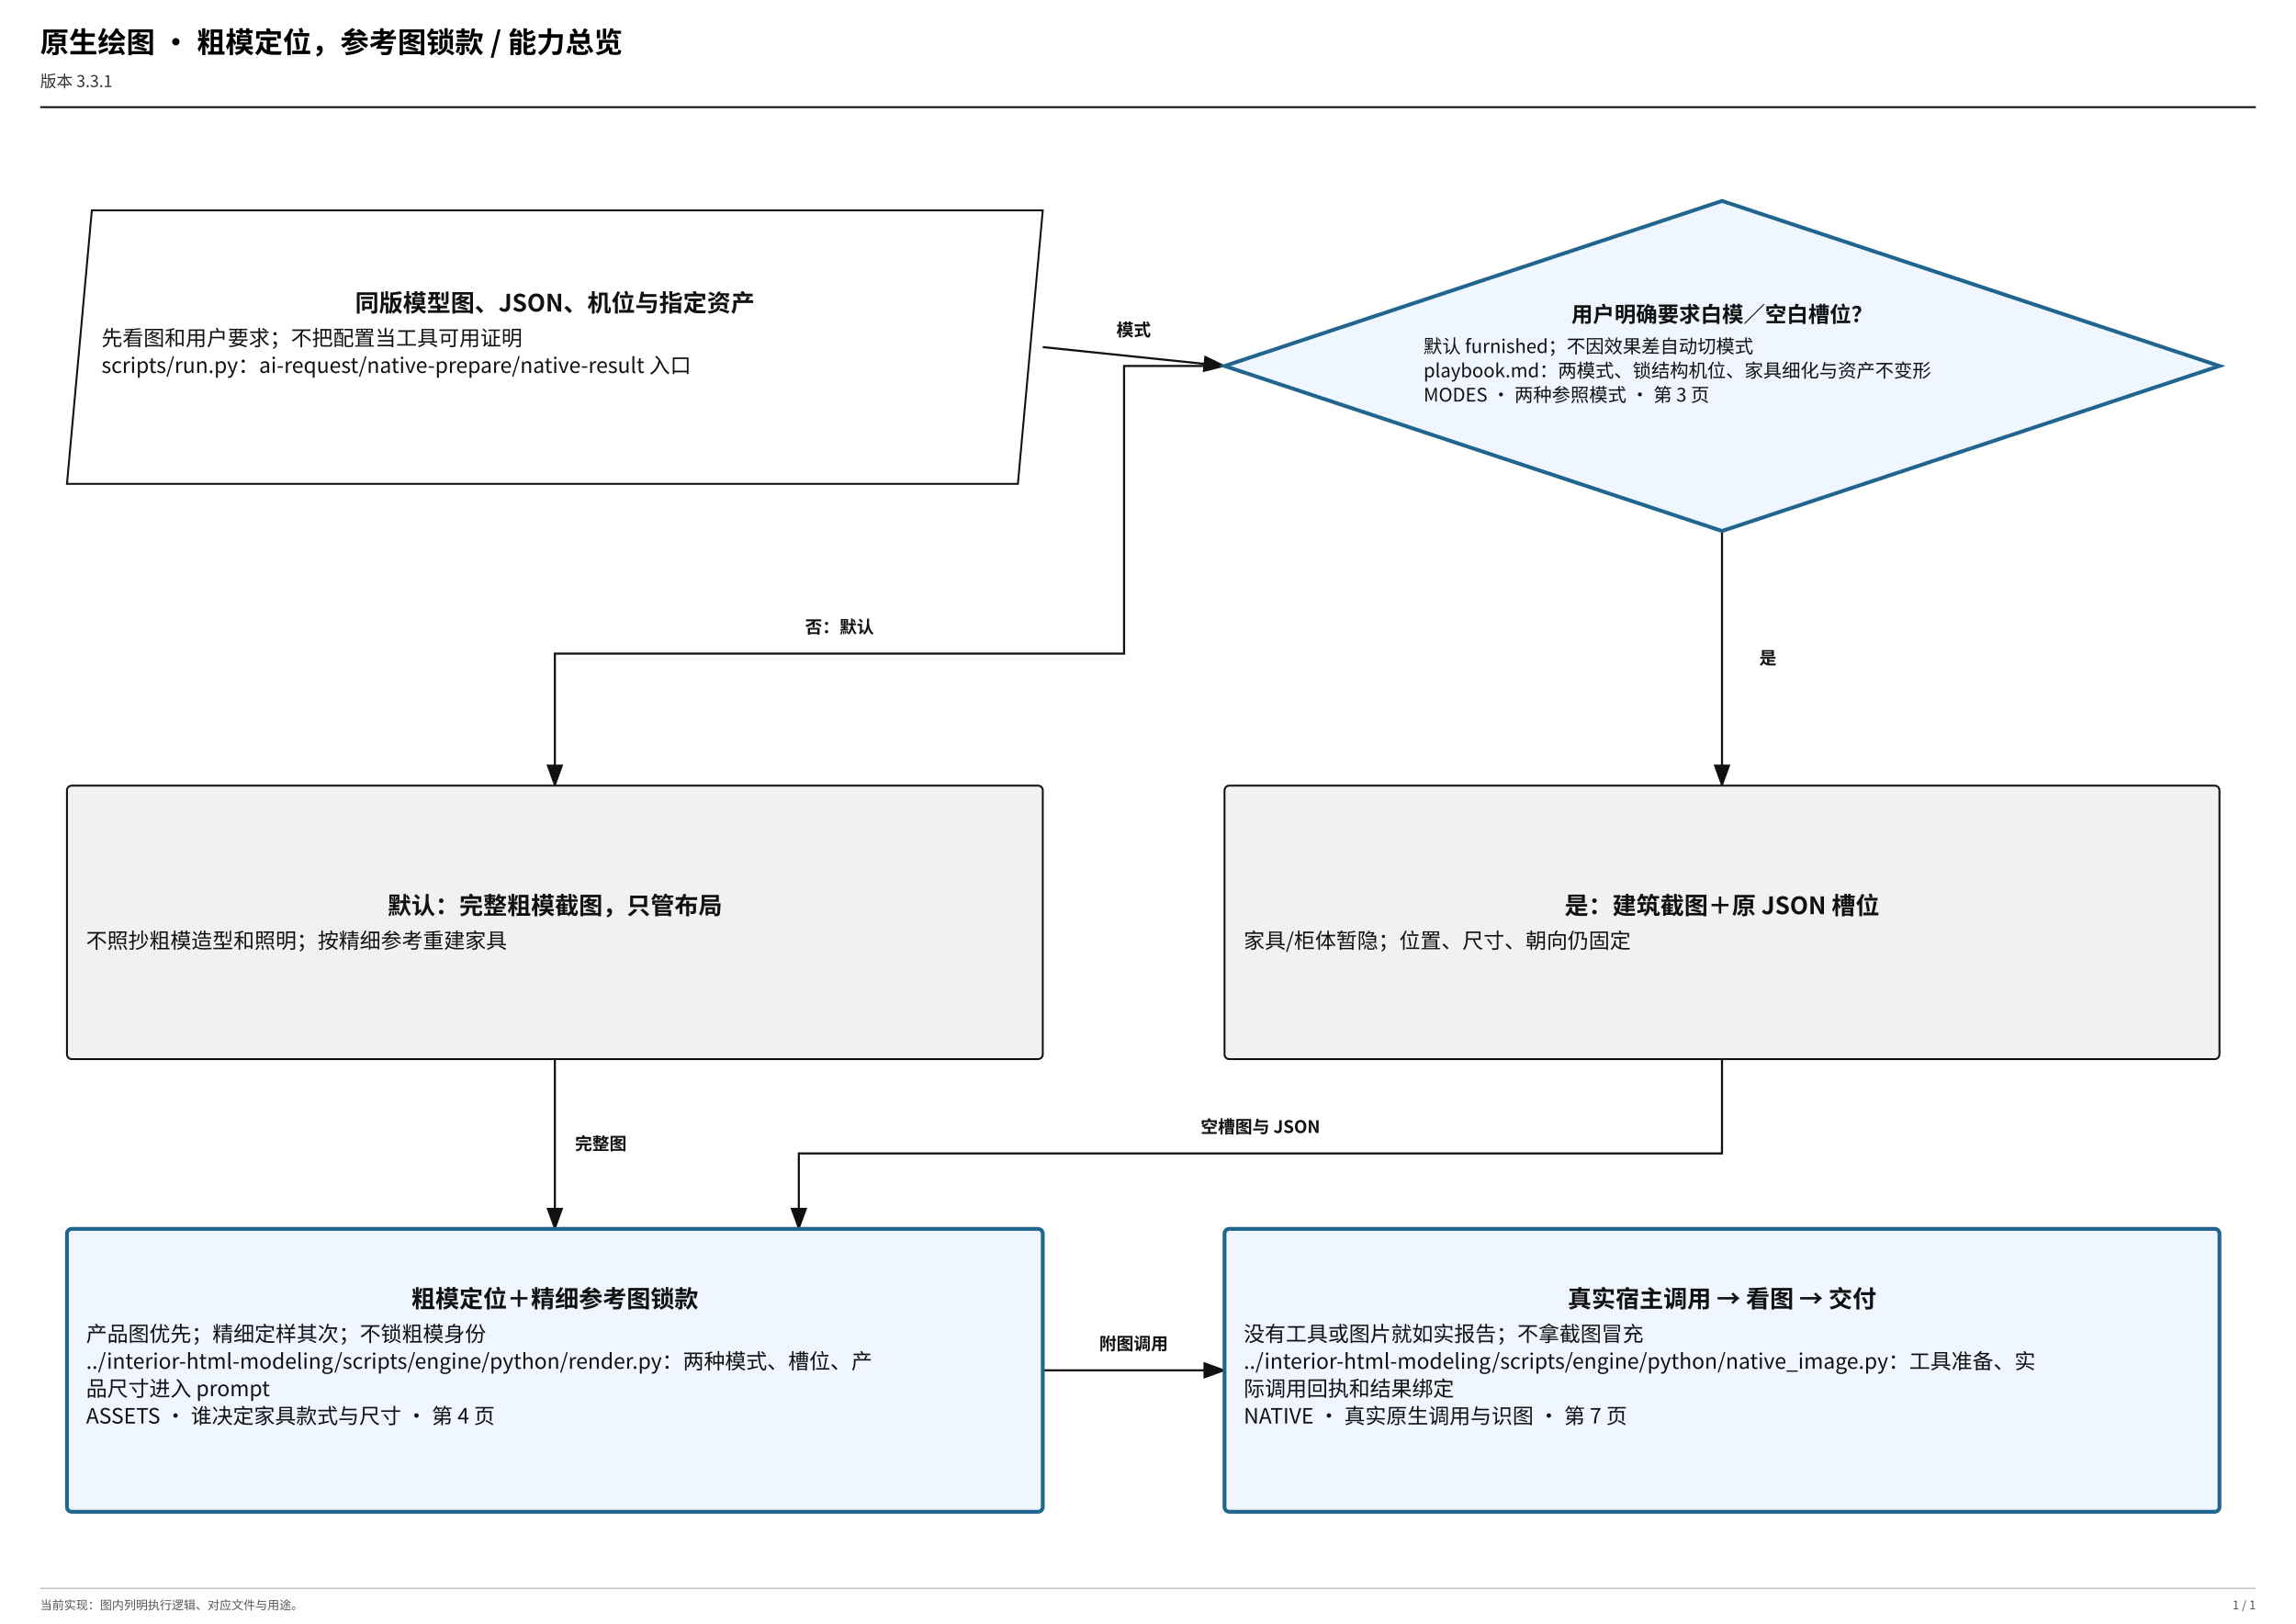
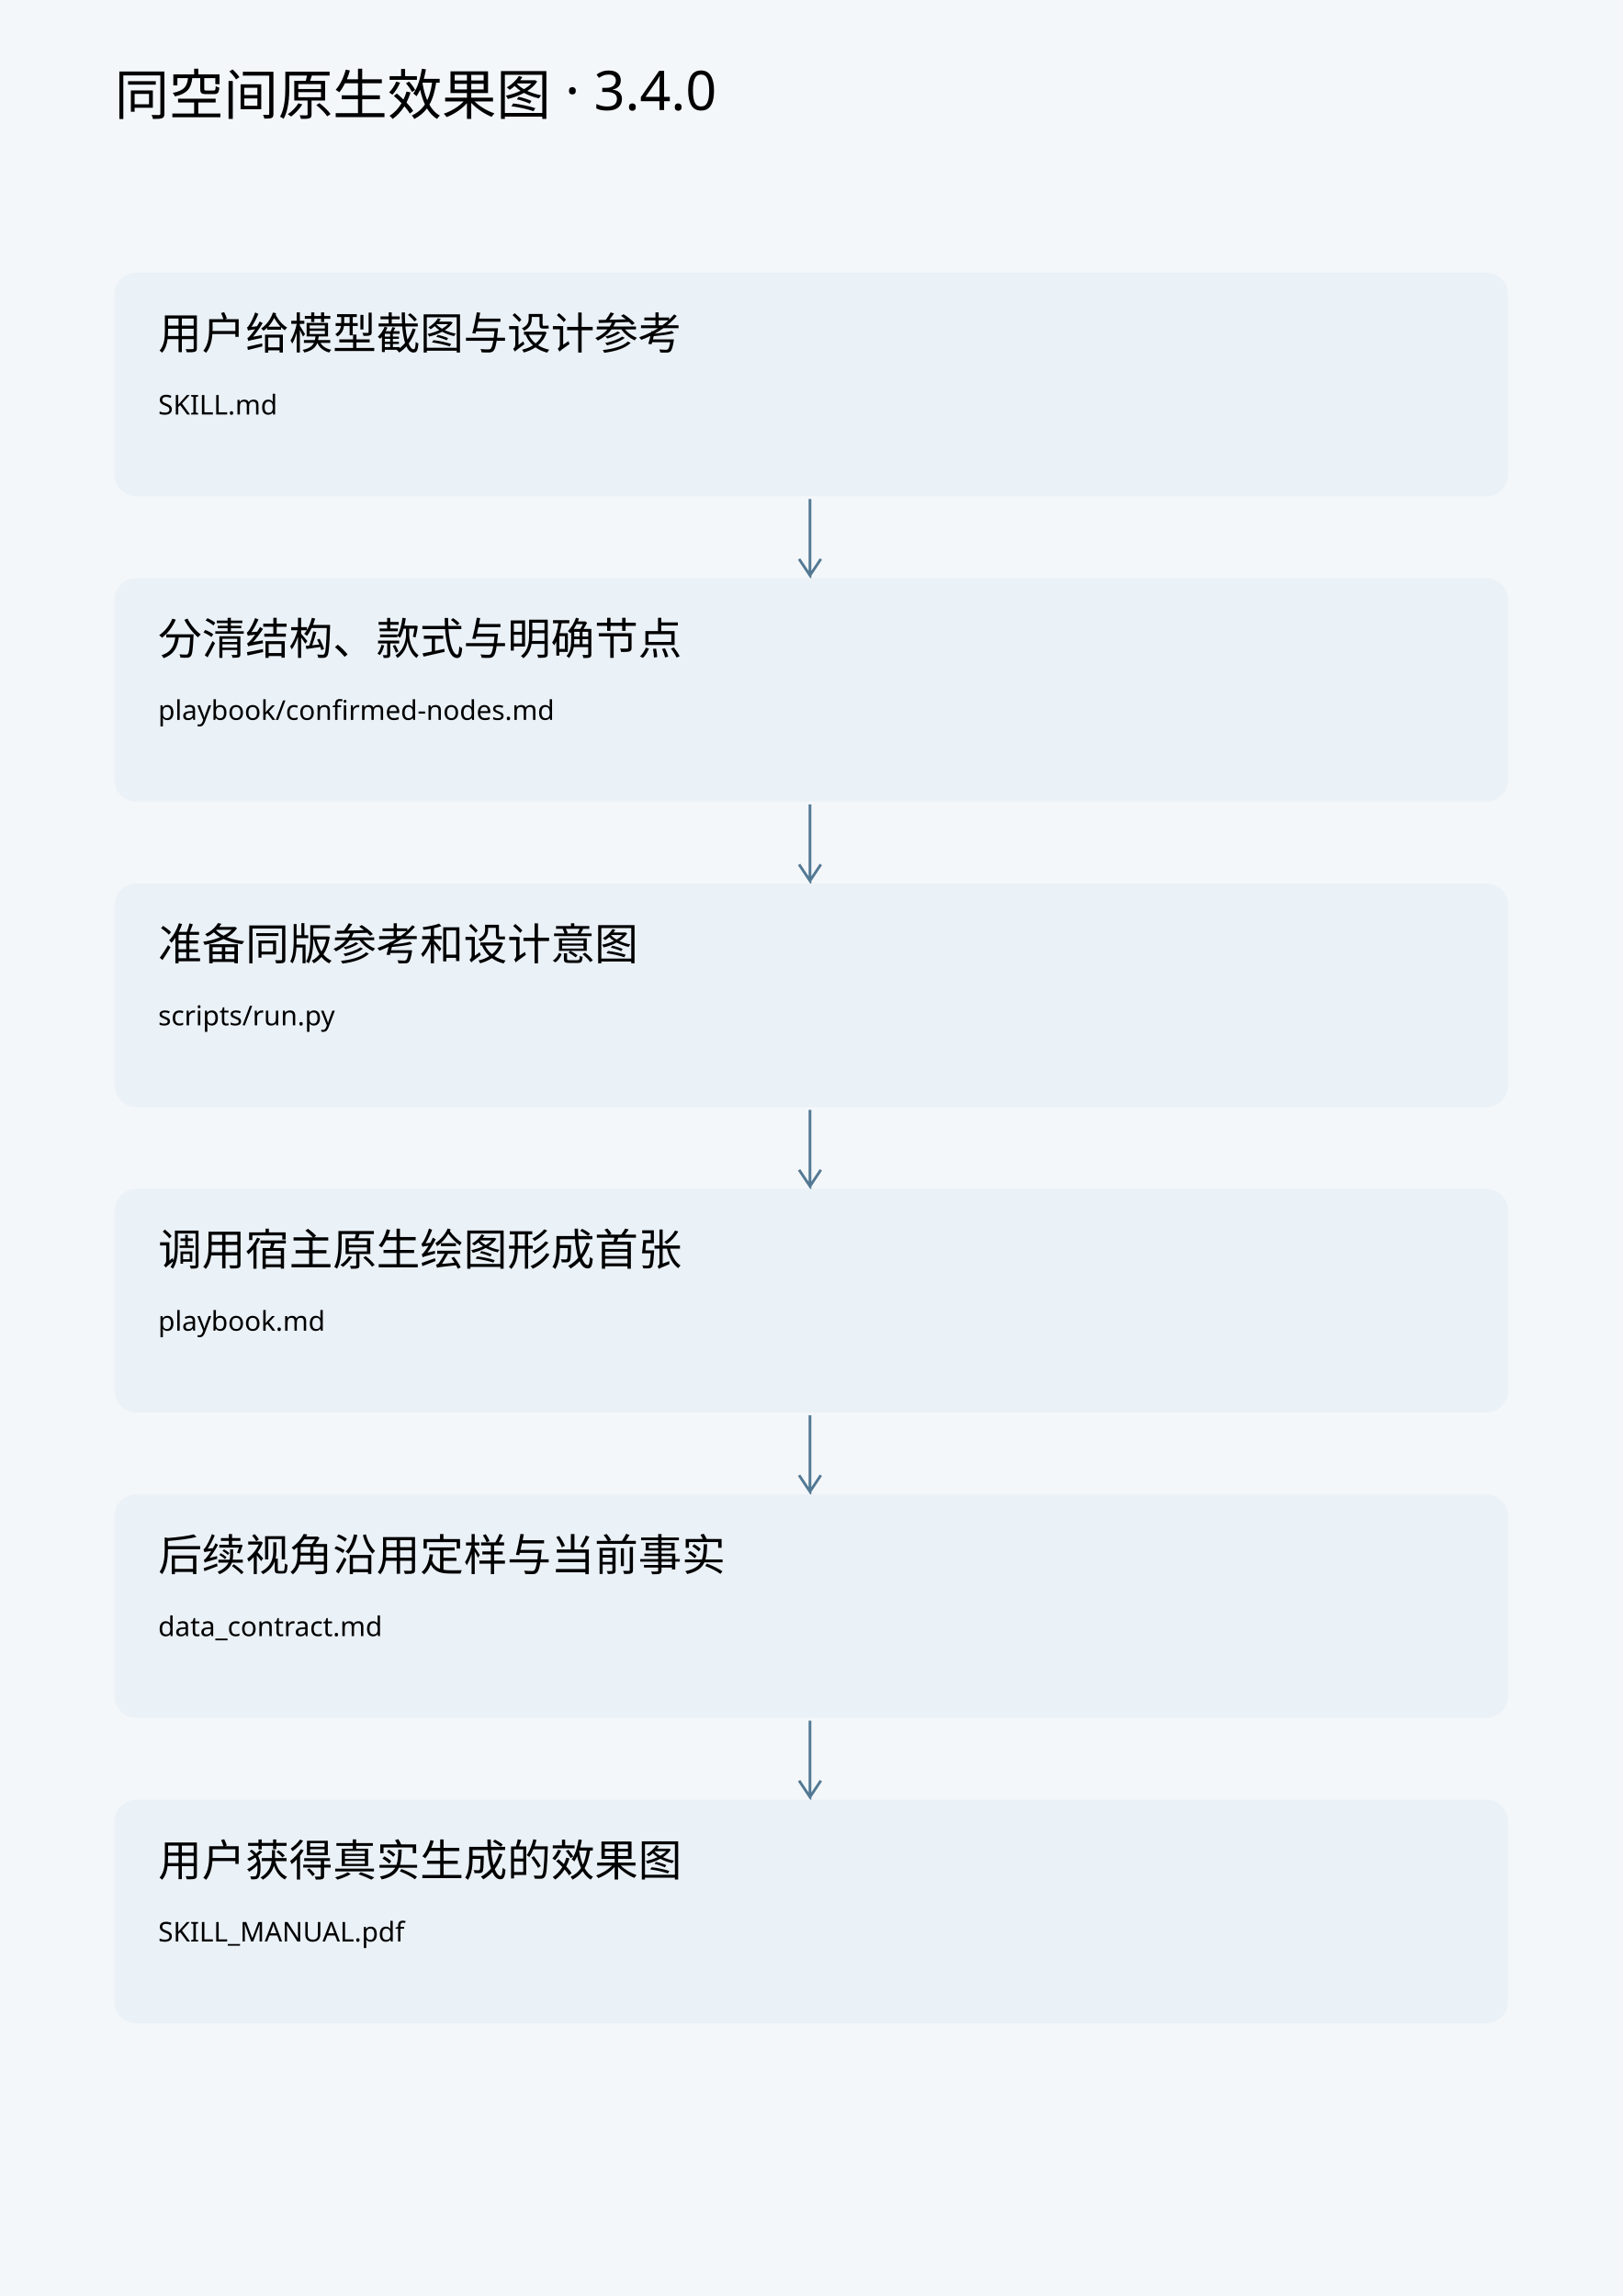
- <svg xmlns="http://www.w3.org/2000/svg" width="2400" height="1697" viewBox="0 0 2400 1697">
-   <defs>
-     <marker id="arrow" markerWidth="12" markerHeight="12" refX="10" refY="4" orient="auto" markerUnits="strokeWidth">
-       <path d="M0,0 L0,8 L11,4 z" fill="#111" />
-     </marker>
-     <style>text{font-family:"Noto Sans CJK SC","Microsoft YaHei","PingFang SC",Arial,sans-serif;letter-spacing:0}</style>
-   </defs>
-   <rect width="2400" height="1697" fill="#fff" />
-   <text x="42" y="55" font-size="30" font-weight="800">原生绘图 · 粗模定位，参考图锁款 / 能力总览</text>
-   <text x="42" y="91" font-size="17" fill="#333">版本 3.3.1</text>
-   <line x1="42" y1="112" x2="2358" y2="112" stroke="#111" stroke-width="2" />
-   <g>
-     <polyline points="1090,362.77 1280,382.482" fill="none" stroke="#111" stroke-width="2.2" marker-end="url(#arrow)" />
-     <rect x="1149" y="329.626" width="72" height="31" rx="3" fill="#fff" fill-opacity="0.94" />
-     <text x="1185" y="351.246" text-anchor="middle" font-size="18" font-weight="600" fill="#111">
-       <tspan x="1185" dy="0">模式</tspan>
-     </text>
-   </g>
-   <g>
-     <polyline points="1800,554.964 1800,821.079" fill="none" stroke="#111" stroke-width="2.2" marker-end="url(#arrow)" />
-     <rect x="1812" y="672.522" width="72" height="31" rx="3" fill="#fff" fill-opacity="0.94" />
-     <text x="1848" y="694.142" text-anchor="middle" font-size="18" font-weight="600" fill="#111">
-       <tspan x="1848" dy="0">是</tspan>
-     </text>
-   </g>
-   <g>
-     <polyline points="1280,382.482 1175,382.482 1175,683.094 580,683.094 580,821.079" fill="none" stroke="#111" stroke-width="2.2" marker-end="url(#arrow)" />
-     <rect x="832.5" y="640.094" width="90" height="31" rx="3" fill="#fff" fill-opacity="0.94" />
-     <text x="877.5" y="661.714" text-anchor="middle" font-size="18" font-weight="600" fill="#111">
-       <tspan x="877.5" dy="0">否：默认</tspan>
-     </text>
-   </g>
-   <g>
-     <polyline points="580,1106.906 580,1284.317" fill="none" stroke="#111" stroke-width="2.2" marker-end="url(#arrow)" />
-     <rect x="592" y="1180.112" width="72" height="31" rx="3" fill="#fff" fill-opacity="0.94" />
-     <text x="628" y="1201.732" text-anchor="middle" font-size="18" font-weight="600" fill="#111">
-       <tspan x="628" dy="0">完整图</tspan>
-     </text>
-   </g>
-   <g>
-     <polyline points="1800,1106.906 1800,1205.468 835,1205.468 835,1284.317" fill="none" stroke="#111" stroke-width="2.2" marker-end="url(#arrow)" />
-     <rect x="1249.1" y="1162.468" width="136.8" height="31" rx="3" fill="#fff" fill-opacity="0.94" />
-     <text x="1317.5" y="1184.088" text-anchor="middle" font-size="18" font-weight="600" fill="#111">
-       <tspan x="1317.5" dy="0">空槽图与 JSON</tspan>
-     </text>
-   </g>
-   <g>
-     <polyline points="1090,1432.158 1280,1432.158" fill="none" stroke="#111" stroke-width="2.2" marker-end="url(#arrow)" />
-     <rect x="1140" y="1389.158" width="90" height="31" rx="3" fill="#fff" fill-opacity="0.94" />
-     <text x="1185" y="1410.778" text-anchor="middle" font-size="18" font-weight="600" fill="#111">
-       <tspan x="1185" dy="0">附图调用</tspan>
-     </text>
-   </g>
-   <g>
-     <polygon points="96,219.856 1090,219.856 1064,505.683 70,505.683" fill="#fff" stroke="#111" stroke-width="2" />
-     <text x="580" y="325.57" text-anchor="middle" font-size="25" font-weight="700" fill="#111">
-       <tspan x="580" dy="0">同版模型图、JSON、机位与指定资产</tspan>
-     </text>
-     <text x="106" y="361.17" text-anchor="start" font-size="22" font-weight="430" fill="#111">
-       <tspan x="106" dy="0">先看图和用户要求；不把配置当工具可用证明</tspan>
-       <tspan x="106" dy="28.6" />
-       <tspan x="106" dy="28.6">scripts/run.py：ai-request/native-prepare/native-result 入口</tspan>
-     </text>
-   </g>
-   <g>
-     <polygon points="1800,210 2320,382.482 1800,554.964 1280,382.482" fill="#eff6ff" stroke="#21658e" stroke-width="4" />
-     <text x="1800" y="336.607" text-anchor="middle" font-size="22.5" font-weight="700" fill="#111">
-       <tspan x="1800" dy="0">用户明确要求白模／空白槽位？</tspan>
-     </text>
-     <text x="1488" y="368.957" text-anchor="start" font-size="19.5" font-weight="430" fill="#111">
-       <tspan x="1488" dy="0">默认 furnished；不因效果差自动切模式</tspan>
-       <tspan x="1488" dy="25.35" />
-       <tspan x="1488" dy="25.35">playbook.md：两模式、锁结构机位、家具细化与资产不变形</tspan>
-       <tspan x="1488" dy="25.35">MODES · 两种参照模式 · 第 3 页</tspan>
-     </text>
-   </g>
-   <g>
-     <rect x="70" y="821.079" width="1020" height="285.827" rx="5" fill="#f1f1f1" stroke="#111" stroke-width="2" />
-     <text x="580" y="955.393" text-anchor="middle" font-size="25" font-weight="700" fill="#111">
-       <tspan x="580" dy="0">默认：完整粗模截图，只管布局</tspan>
-     </text>
-     <text x="90" y="990.993" text-anchor="start" font-size="22" font-weight="430" fill="#111">
-       <tspan x="90" dy="0">不照抄粗模造型和照明；按精细参考重建家具</tspan>
-     </text>
-   </g>
-   <g>
-     <rect x="1280" y="821.079" width="1040" height="285.827" rx="5" fill="#f1f1f1" stroke="#111" stroke-width="2" />
-     <text x="1800" y="955.393" text-anchor="middle" font-size="25" font-weight="700" fill="#111">
-       <tspan x="1800" dy="0">是：建筑截图＋原 JSON 槽位</tspan>
-     </text>
-     <text x="1300" y="990.993" text-anchor="start" font-size="22" font-weight="430" fill="#111">
-       <tspan x="1300" dy="0">家具/柜体暂隐；位置、尺寸、朝向仍固定</tspan>
-     </text>
-   </g>
-   <g>
-     <rect x="70" y="1284.317" width="1020" height="295.683" rx="5" fill="#eff6ff" stroke="#21658e" stroke-width="4" />
-     <text x="580" y="1366.358" text-anchor="middle" font-size="25" font-weight="700" fill="#111">
-       <tspan x="580" dy="0">粗模定位＋精细参考图锁款</tspan>
-     </text>
-     <text x="90" y="1401.958" text-anchor="start" font-size="22" font-weight="430" fill="#111">
-       <tspan x="90" dy="0">产品图优先；精细定样其次；不锁粗模身份</tspan>
-       <tspan x="90" dy="28.6" />
-       <tspan x="90" dy="28.6">../interior-html-modeling/scripts/engine/python/render.py：两种模式、槽位、产</tspan>
-       <tspan x="90" dy="28.6">品尺寸进入 prompt</tspan>
-       <tspan x="90" dy="28.6">ASSETS · 谁决定家具款式与尺寸 · 第 4 页</tspan>
-     </text>
-   </g>
-   <g>
-     <rect x="1280" y="1284.317" width="1040" height="295.683" rx="5" fill="#eff6ff" stroke="#21658e" stroke-width="4" />
-     <text x="1800" y="1366.358" text-anchor="middle" font-size="25" font-weight="700" fill="#111">
-       <tspan x="1800" dy="0">真实宿主调用 → 看图 → 交付</tspan>
-     </text>
-     <text x="1300" y="1401.958" text-anchor="start" font-size="22" font-weight="430" fill="#111">
-       <tspan x="1300" dy="0">没有工具或图片就如实报告；不拿截图冒充</tspan>
-       <tspan x="1300" dy="28.6" />
-       <tspan x="1300" dy="28.6">../interior-html-modeling/scripts/engine/python/native_image.py：工具准备、实</tspan>
-       <tspan x="1300" dy="28.6">际调用回执和结果绑定</tspan>
-       <tspan x="1300" dy="28.6">NATIVE · 真实原生调用与识图 · 第 7 页</tspan>
-     </text>
-   </g>
-   <line x1="42" y1="1660" x2="2358" y2="1660" stroke="#aaa" stroke-width="1" />
-   <text x="42" y="1682" font-size="12.5" fill="#555">当前实现：图内列明执行逻辑、对应文件与用途。</text>
-   <text x="2358" y="1682" text-anchor="end" font-size="12.5" fill="#555">1 / 1</text>
+ <svg xmlns="http://www.w3.org/2000/svg" width="595" height="842" viewBox="0 0 595 842">
+   <rect width="595" height="842" fill="#f4f7fa" />
+   <text x="42" y="42" font-family="sans-serif" font-size="20">同空间原生效果图 · 3.4.0</text>
+   <rect x="42" y="100" width="511" height="82" rx="8" fill="#eaf1f7" />
+   <text x="58" y="128" font-family="sans-serif" font-size="16">用户给模型截图与设计参考</text>
+   <text x="58" y="152" font-family="sans-serif" font-size="10">SKILL.md</text>
+   <path d="M297 183 v28 l-4 -6 m4 6 l4 -6" fill="none" stroke="#537893" />
+   <rect x="42" y="212" width="511" height="82" rx="8" fill="#eaf1f7" />
+   <text x="58" y="240" font-family="sans-serif" font-size="16">分清结构、款式与明确节点</text>
+   <text x="58" y="264" font-family="sans-serif" font-size="10">playbook/confirmed-nodes.md</text>
+   <path d="M297 295 v28 l-4 -6 m4 6 l4 -6" fill="none" stroke="#537893" />
+   <rect x="42" y="324" width="511" height="82" rx="8" fill="#eaf1f7" />
+   <text x="58" y="352" font-family="sans-serif" font-size="16">准备同版参考和设计意图</text>
+   <text x="58" y="376" font-family="sans-serif" font-size="10">scripts/run.py</text>
+   <path d="M297 407 v28 l-4 -6 m4 6 l4 -6" fill="none" stroke="#537893" />
+   <rect x="42" y="436" width="511" height="82" rx="8" fill="#eaf1f7" />
+   <text x="58" y="464" font-family="sans-serif" font-size="16">调用宿主原生绘图形成首张</text>
+   <text x="58" y="488" font-family="sans-serif" font-size="10">playbook.md</text>
+   <path d="M297 519 v28 l-4 -6 m4 6 l4 -6" fill="none" stroke="#537893" />
+   <rect x="42" y="548" width="511" height="82" rx="8" fill="#eaf1f7" />
+   <text x="58" y="576" font-family="sans-serif" font-size="16">后续视角沿用定样与当前事实</text>
+   <text x="58" y="600" font-family="sans-serif" font-size="10">data_contract.md</text>
+   <path d="M297 631 v28 l-4 -6 m4 6 l4 -6" fill="none" stroke="#537893" />
+   <rect x="42" y="660" width="511" height="82" rx="8" fill="#eaf1f7" />
+   <text x="58" y="688" font-family="sans-serif" font-size="16">用户获得真实生成的效果图</text>
+   <text x="58" y="712" font-family="sans-serif" font-size="10">SKILL_MANUAL.pdf</text>
</svg>
